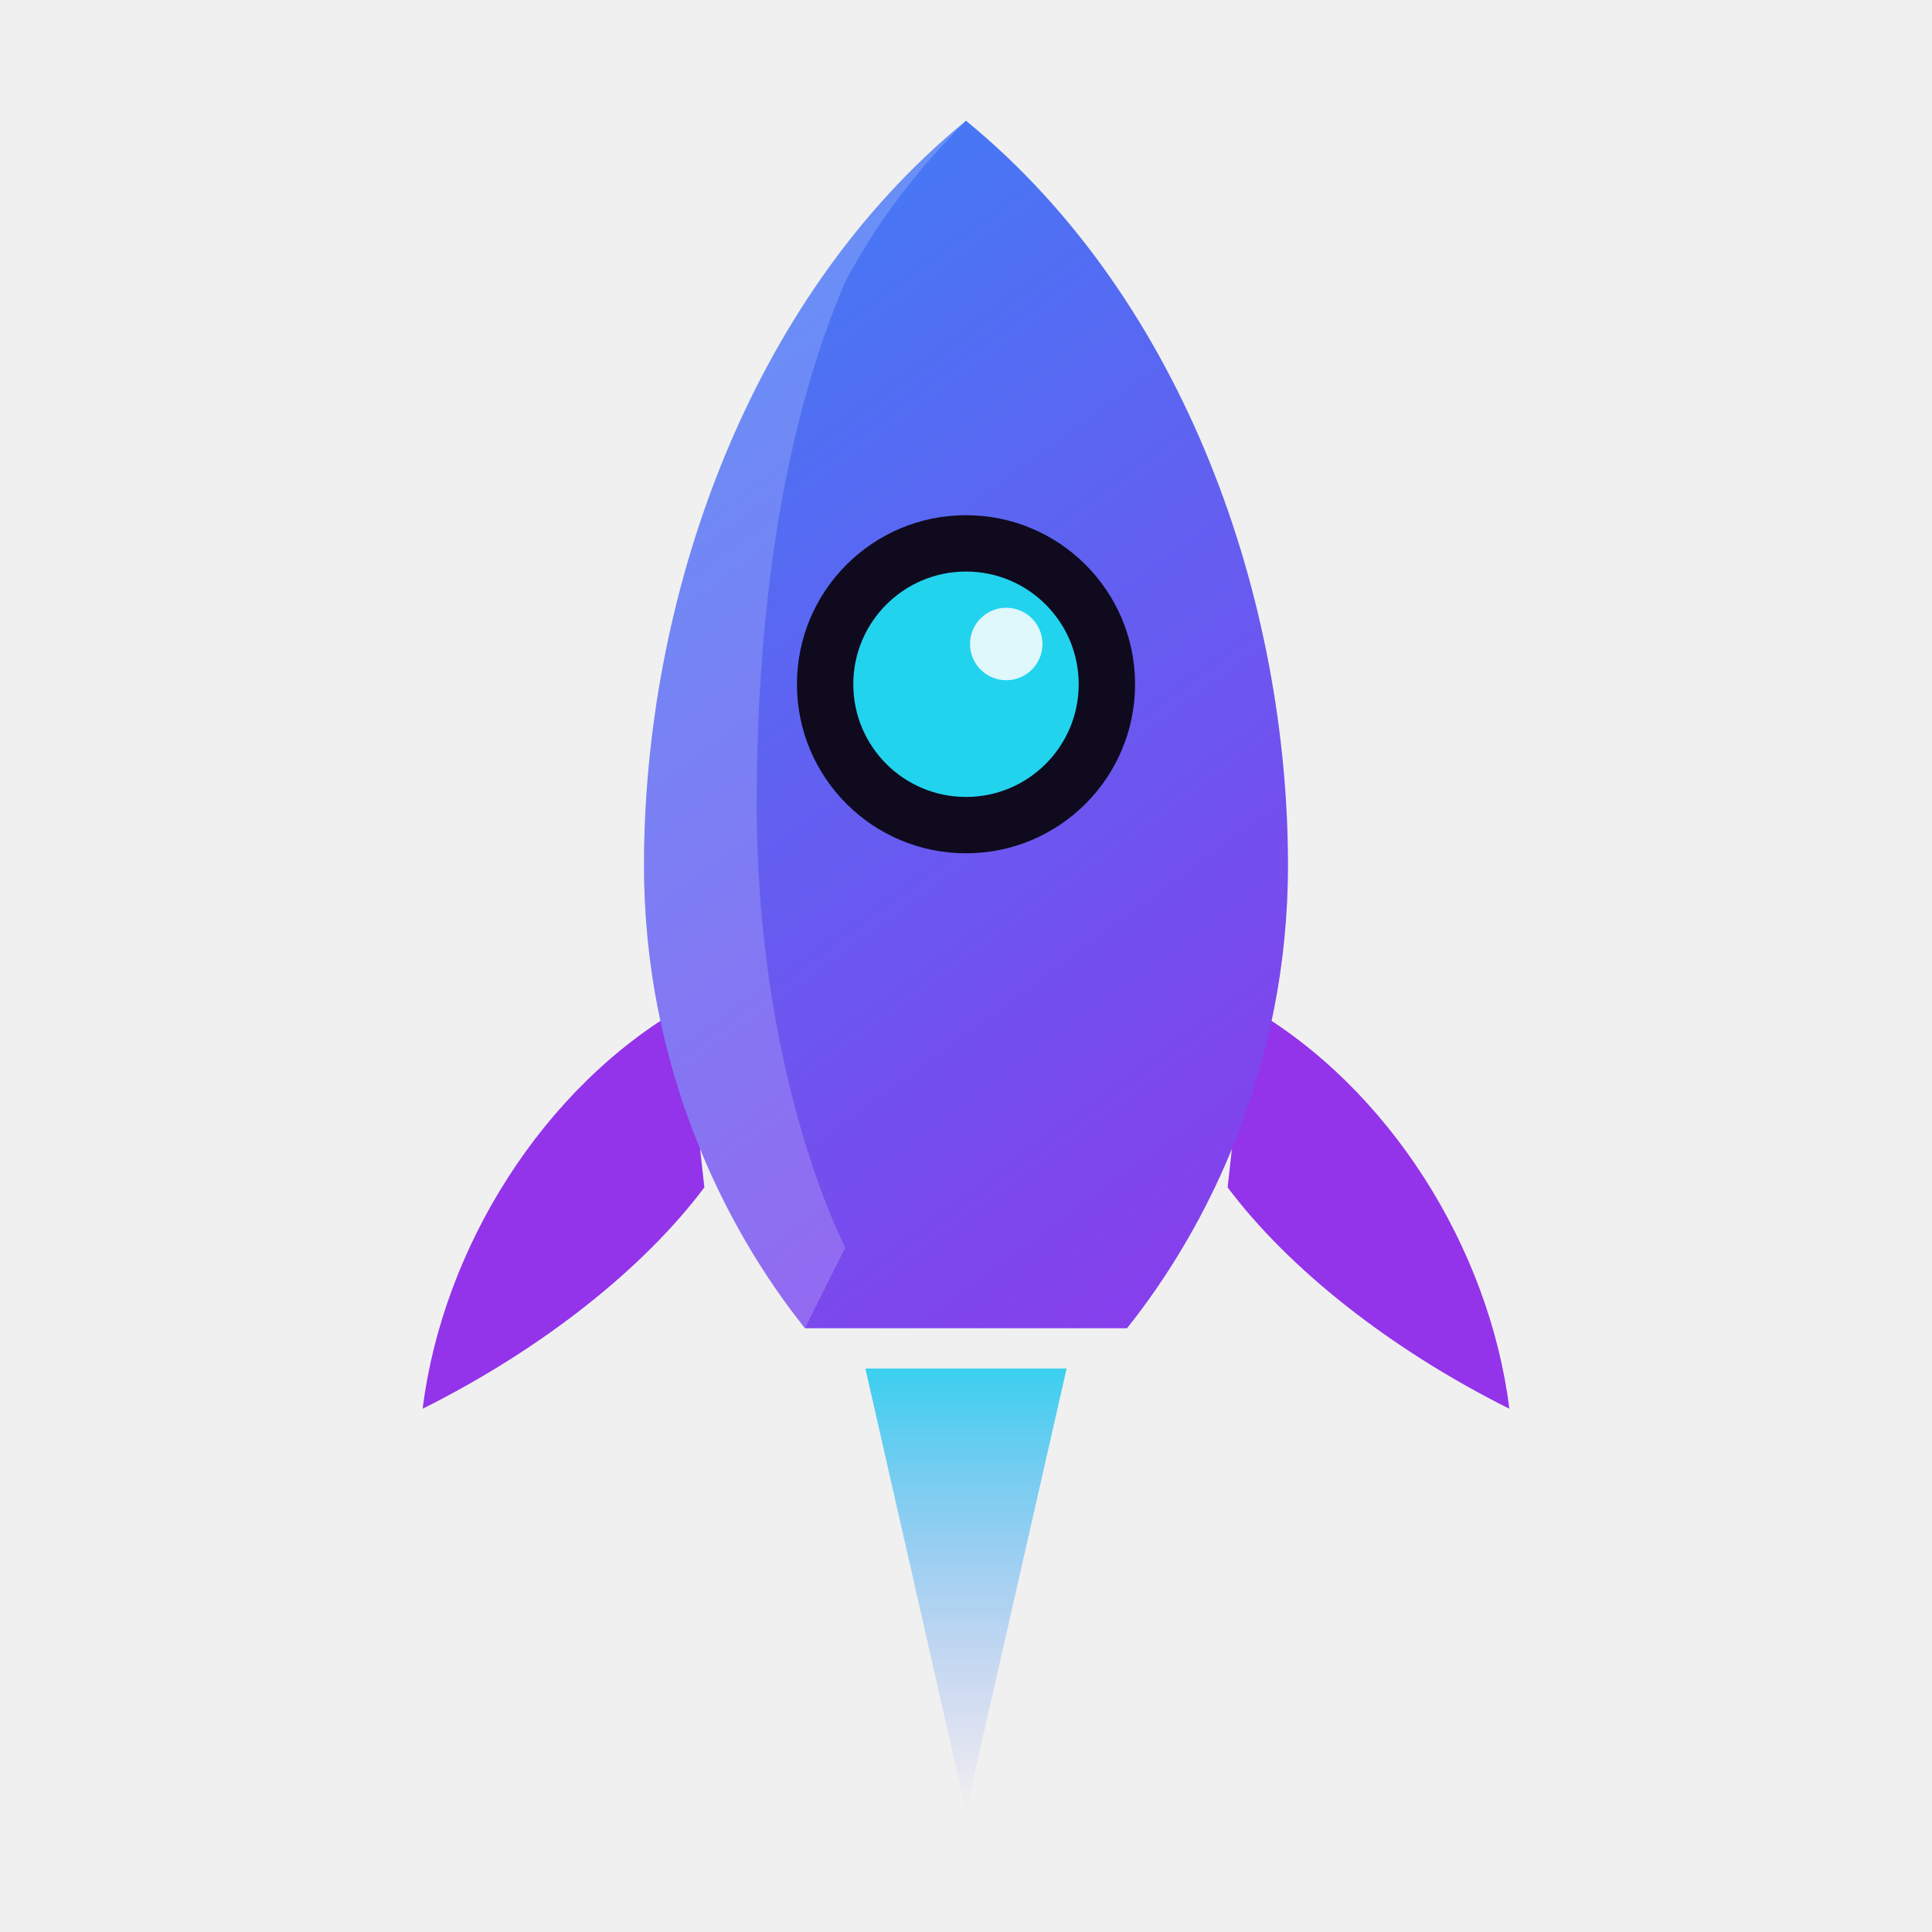
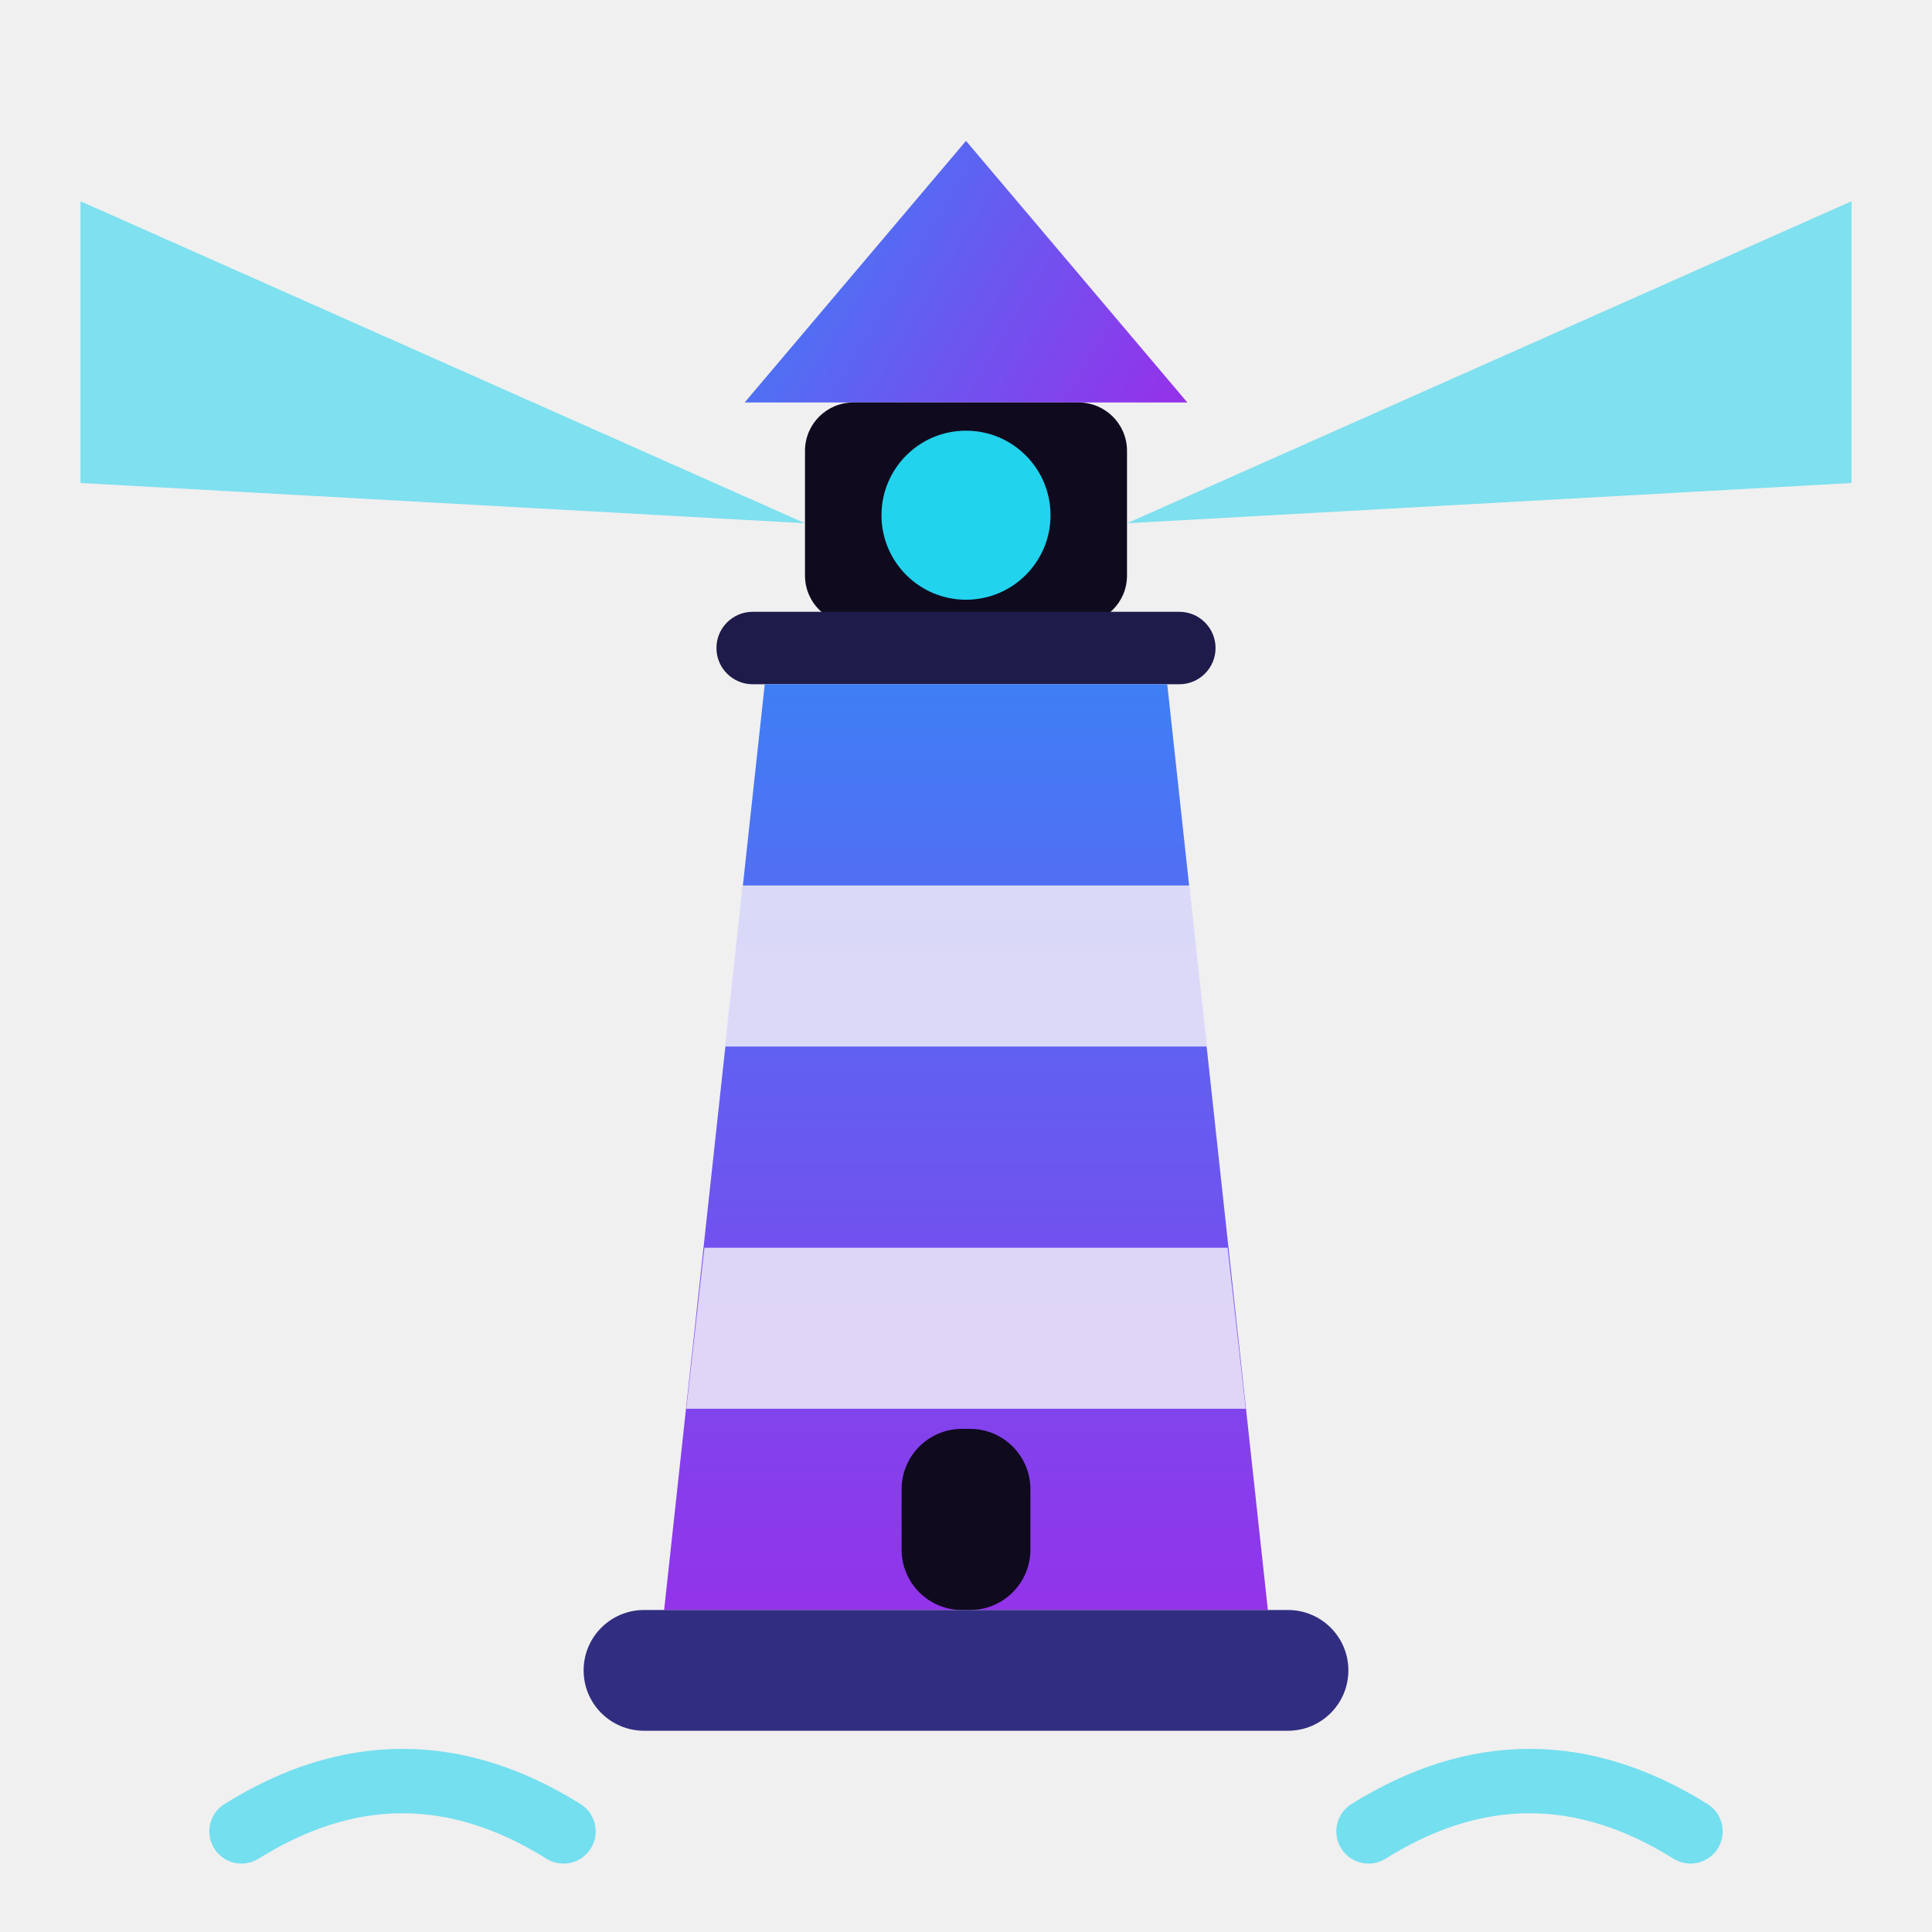
<svg xmlns="http://www.w3.org/2000/svg" width="48" height="48" viewBox="0 0 48 48" fill="none">
  <defs>
-     <linearGradient id="rocket-body" x1="14" y1="4" x2="36" y2="34" gradientUnits="userSpaceOnUse">
+     <linearGradient id="faro-tower" x1="24" y1="16" x2="24" y2="40" gradientUnits="userSpaceOnUse">
      <stop offset="0" stop-color="#3b82f6" />
      <stop offset="1" stop-color="#9333ea" />
    </linearGradient>
-     <linearGradient id="rocket-flame" x1="24" y1="33" x2="24" y2="45" gradientUnits="userSpaceOnUse">
-       <stop offset="0" stop-color="#22d3ee" />
-       <stop offset="1" stop-color="#818cf8" stop-opacity="0" />
+     <linearGradient id="faro-roof" x1="19" y1="4" x2="29" y2="10" gradientUnits="userSpaceOnUse">
+       <stop offset="0" stop-color="#3b82f6" />
+       <stop offset="1" stop-color="#9333ea" />
    </linearGradient>
  </defs>
-   <path d="M21.5 34 L24 45 L26.5 34 Z" fill="url(#rocket-flame)" />
-   <path d="M17 25 C13.5 27 11 31 10.5 35 C13.5 33.5 16 31.5 17.5 29.5 Z" fill="#9333ea" />
-   <path d="M31 25 C34.5 27 37 31 37.5 35 C34.5 33.5 32 31.5 30.5 29.5 Z" fill="#9333ea" />
-   <path d="M24 3 C29.5 7.5 32 15 32 21.5 C32 26.5 30 30.5 28 33 L20 33 C18 30.5 16 26.5 16 21.5 C16 15 18.5 7.5 24 3 Z" fill="url(#rocket-body)" />
-   <circle cx="24" cy="17" r="4.2" fill="#0f0a1e" />
-   <circle cx="24" cy="17" r="2.8" fill="#22d3ee" />
-   <circle cx="25" cy="16" r="0.9" fill="white" opacity="0.85" />
-   <path d="M21 7 C19.5 10.5 18.8 15 18.8 20 C18.8 24.5 19.8 28.5 21 31 L20 33 C18 30.5 16 26.5 16 21.5 C16 15 18.5 7.5 24 3 C22.8 4.2 21.8 5.5 21 7 Z" fill="white" opacity="0.18" />
+   <path d="M20 13 L2 5 L2 12 Z" fill="#22d3ee" opacity="0.55" />
+   <path d="M28 13 L46 5 L46 12 Z" fill="#22d3ee" opacity="0.55" />
+   <path d="M18.5 10 L29.5 10 L24 3.5 Z" fill="url(#faro-roof)" />
+   <rect x="20" y="10" width="8" height="5.5" rx="1.2" fill="#0f0a1e" />
+   <circle cx="24" cy="12.8" r="2.1" fill="#22d3ee" />
+   <rect x="17.8" y="15.2" width="12.4" height="1.8" rx="0.9" fill="#1e1b4b" />
+   <path d="M19 17 L29 17 L31.5 40 L16.5 40 Z" fill="url(#faro-tower)" />
+   <path d="M18.45 22 L29.55 22 L30 26 L18 26 Z" fill="#e9e4f8" opacity="0.9" />
+   <path d="M17.5 31 L30.5 31 L30.95 35 L17.05 35 Z" fill="#e9e4f8" opacity="0.9" />
+   <rect x="22.4" y="35.5" width="3.2" height="4.5" rx="1.5" fill="#0f0a1e" />
+   <rect x="14.5" y="40" width="19" height="3" rx="1.5" fill="#312e81" />
+   <path d="M6 45.5 Q10 43 14 45.5" stroke="#22d3ee" stroke-width="1.6" stroke-linecap="round" fill="none" opacity="0.6" />
+   <path d="M34 45.5 Q38 43 42 45.5" stroke="#22d3ee" stroke-width="1.6" stroke-linecap="round" fill="none" opacity="0.6" />
</svg>
